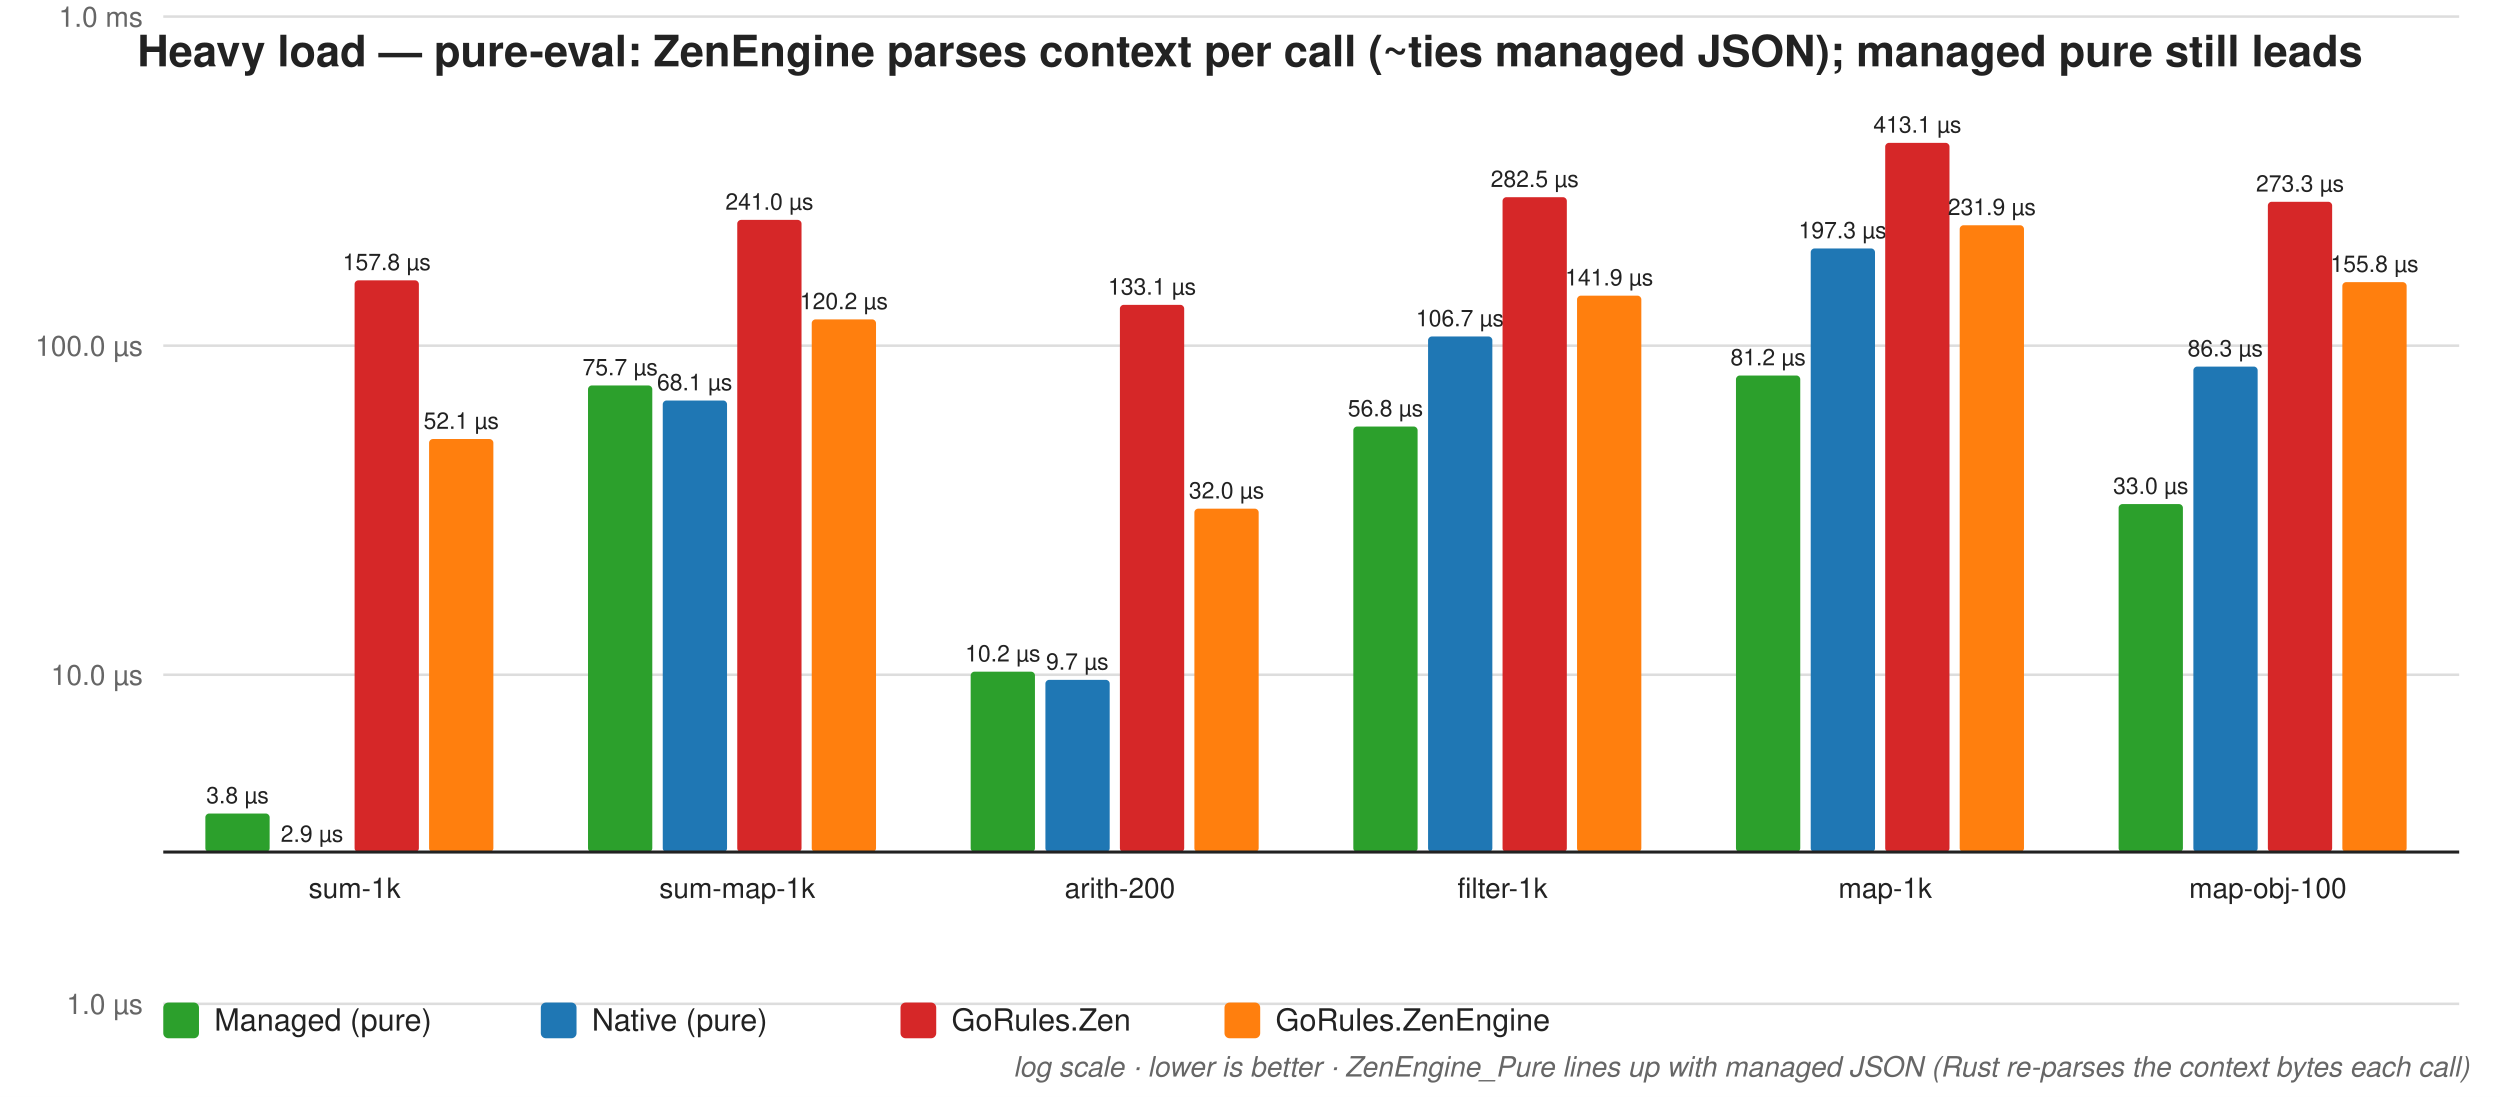
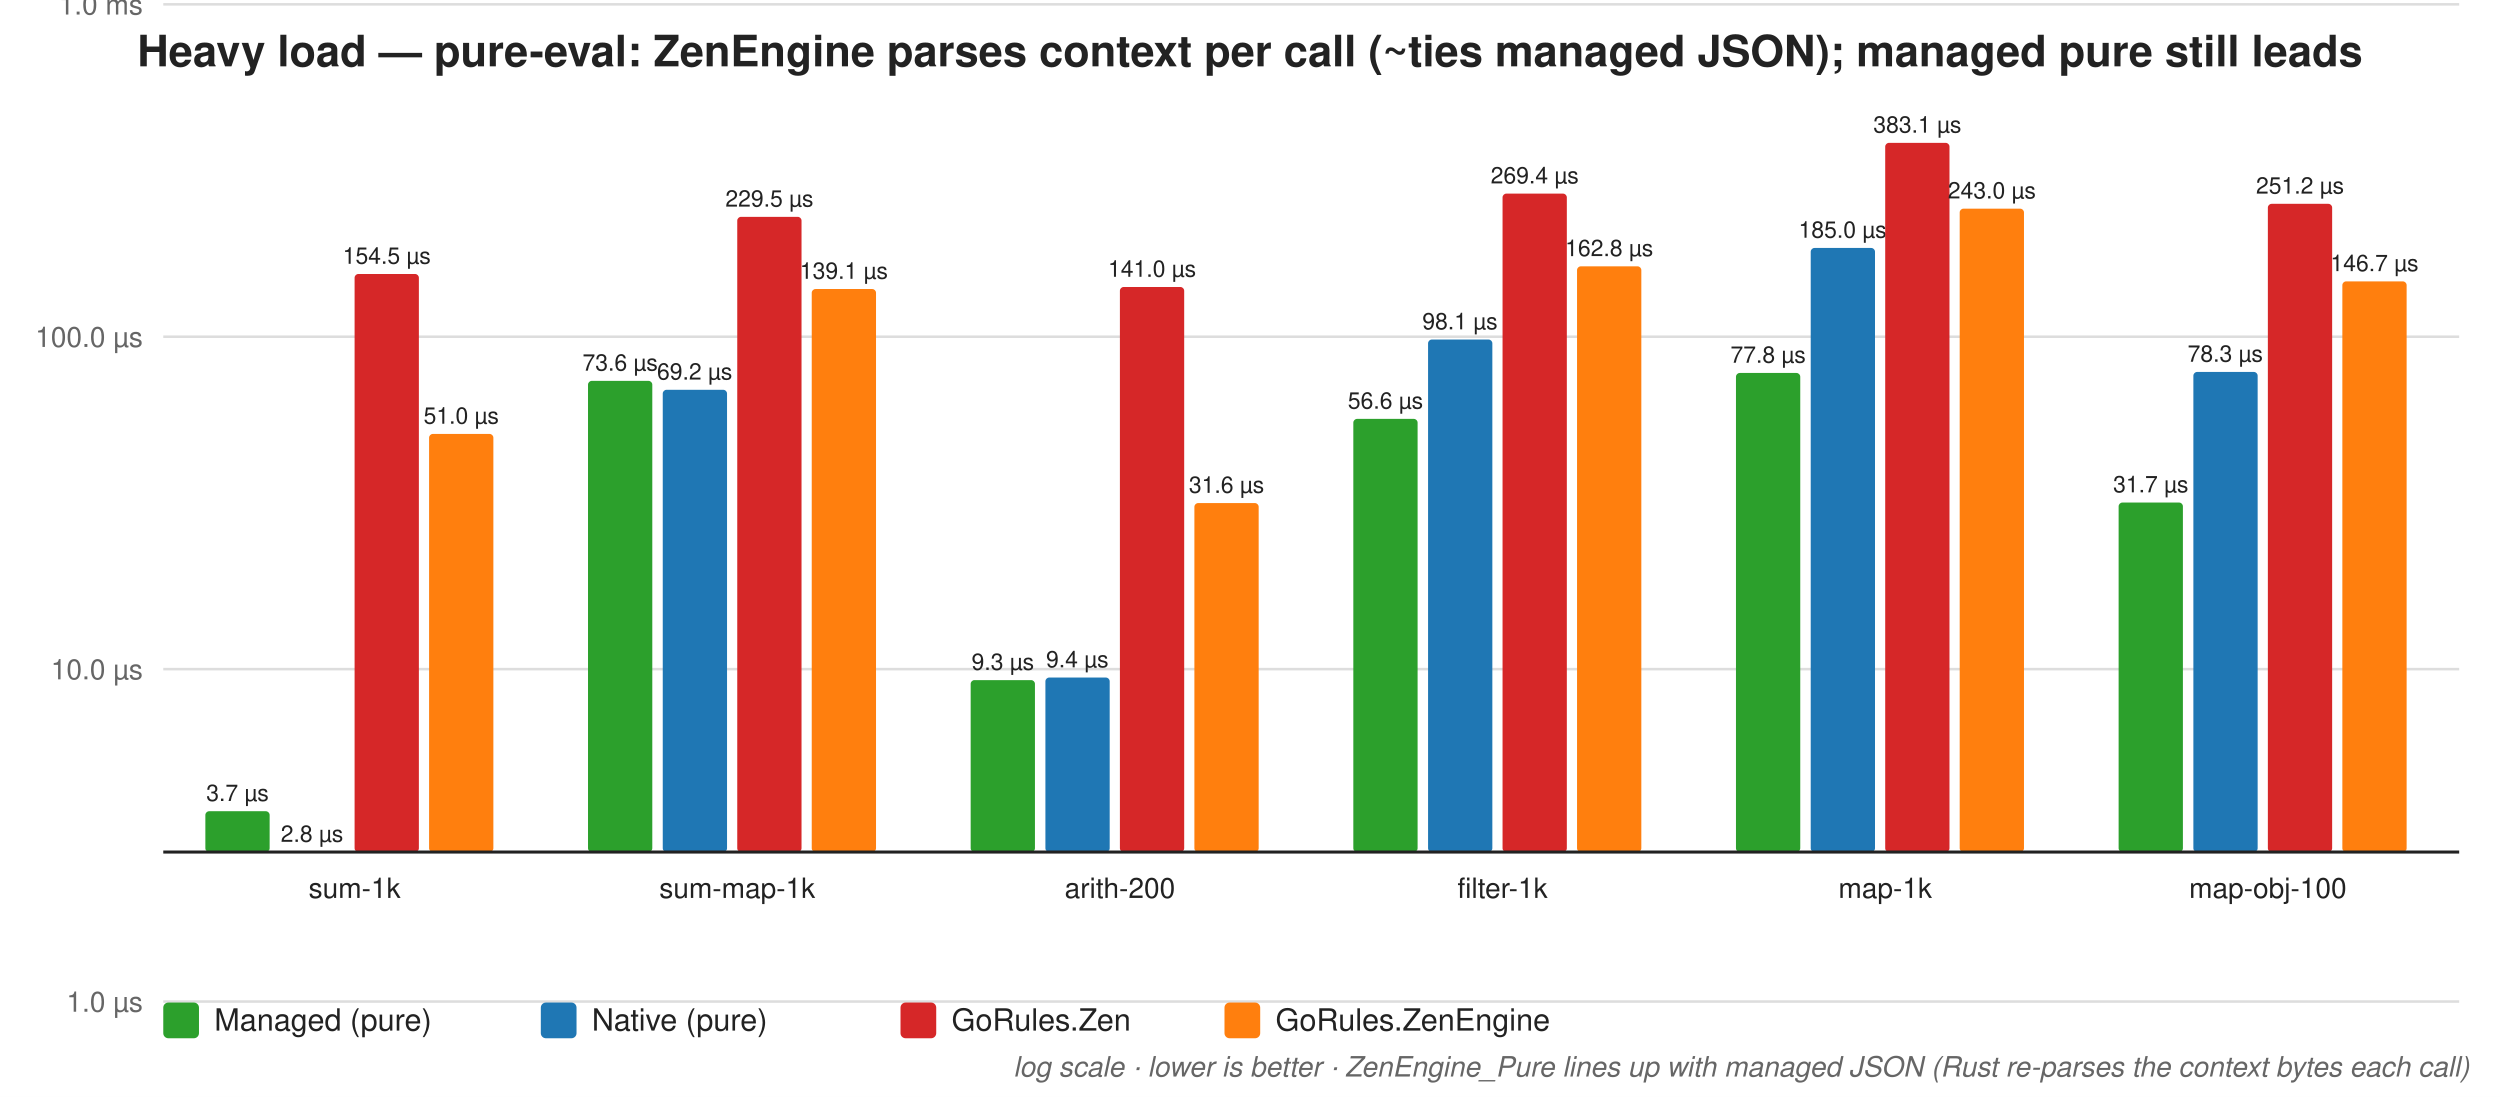
<svg xmlns="http://www.w3.org/2000/svg" width="980" height="430" viewBox="0 0 980 430" font-family="Segoe UI,Helvetica,Arial,sans-serif">
  <rect width="980" height="430" fill="#ffffff" />
  <text x="490" y="26" text-anchor="middle" font-size="17" font-weight="600" fill="#222222">Heavy load — pure-eval: ZenEngine parses context per call (~ties managed JSON); managed pure still leads</text>
-   <line x1="64" y1="393.5" x2="964" y2="393.5" stroke="#dddddd" stroke-width="1" />
-   <text x="56" y="397.5" text-anchor="end" font-size="11" fill="#666666">1.0 µs</text>
-   <line x1="64" y1="264.5" x2="964" y2="264.5" stroke="#dddddd" stroke-width="1" />
-   <text x="56" y="268.5" text-anchor="end" font-size="11" fill="#666666">10.0 µs</text>
-   <line x1="64" y1="135.5" x2="964" y2="135.5" stroke="#dddddd" stroke-width="1" />
-   <text x="56" y="139.5" text-anchor="end" font-size="11" fill="#666666">100.0 µs</text>
-   <line x1="64" y1="6.5" x2="964" y2="6.5" stroke="#dddddd" stroke-width="1" />
-   <text x="56" y="10.5" text-anchor="end" font-size="11" fill="#666666">1.0 ms</text>
-   <rect x="80.5" y="318.9" width="25.2" height="15.1" fill="#2ca02c" rx="1.5" />
-   <text x="93.1" y="314.9" text-anchor="middle" font-size="9" fill="#222222">3.8 µs</text>
+   <line x1="64" y1="392.6" x2="964" y2="392.6" stroke="#dddddd" stroke-width="1" />
+   <text x="56" y="396.6" text-anchor="end" font-size="11" fill="#666666">1.0 µs</text>
+   <line x1="64" y1="262.3" x2="964" y2="262.3" stroke="#dddddd" stroke-width="1" />
+   <text x="56" y="266.3" text-anchor="end" font-size="11" fill="#666666">10.0 µs</text>
+   <line x1="64" y1="132.0" x2="964" y2="132.0" stroke="#dddddd" stroke-width="1" />
+   <text x="56" y="136.0" text-anchor="end" font-size="11" fill="#666666">100.0 µs</text>
+   <line x1="64" y1="1.7" x2="964" y2="1.7" stroke="#dddddd" stroke-width="1" />
+   <text x="56" y="5.7" text-anchor="end" font-size="11" fill="#666666">1.0 ms</text>
+   <rect x="80.5" y="318.0" width="25.2" height="16.0" fill="#2ca02c" rx="1.5" />
+   <text x="93.1" y="314.0" text-anchor="middle" font-size="9" fill="#222222">3.7 µs</text>
  <rect x="109.8" y="334.0" width="25.2" height="0.0" fill="#1f77b4" rx="1.5" />
-   <text x="122.3" y="330.0" text-anchor="middle" font-size="9" fill="#222222">2.9 µs</text>
-   <rect x="139.0" y="109.9" width="25.2" height="224.1" fill="#d62728" rx="1.5" />
-   <text x="151.6" y="105.9" text-anchor="middle" font-size="9" fill="#222222">157.8 µs</text>
-   <rect x="168.2" y="172.1" width="25.2" height="161.9" fill="#ff7f0e" rx="1.5" />
-   <text x="180.8" y="168.1" text-anchor="middle" font-size="9" fill="#222222">52.1 µs</text>
+   <text x="122.3" y="330.0" text-anchor="middle" font-size="9" fill="#222222">2.8 µs</text>
+   <rect x="139.0" y="107.4" width="25.2" height="226.6" fill="#d62728" rx="1.5" />
+   <text x="151.6" y="103.4" text-anchor="middle" font-size="9" fill="#222222">154.5 µs</text>
+   <rect x="168.2" y="170.1" width="25.2" height="163.9" fill="#ff7f0e" rx="1.5" />
+   <text x="180.8" y="166.1" text-anchor="middle" font-size="9" fill="#222222">51.0 µs</text>
  <text x="139.0" y="352.0" text-anchor="middle" font-size="11" fill="#222222">sum-1k</text>
-   <rect x="230.5" y="151.1" width="25.2" height="182.9" fill="#2ca02c" rx="1.5" />
-   <text x="243.1" y="147.1" text-anchor="middle" font-size="9" fill="#222222">75.7 µs</text>
-   <rect x="259.8" y="157.0" width="25.2" height="177.0" fill="#1f77b4" rx="1.5" />
-   <text x="272.3" y="153.0" text-anchor="middle" font-size="9" fill="#222222">68.1 µs</text>
-   <rect x="289.0" y="86.2" width="25.2" height="247.8" fill="#d62728" rx="1.5" />
-   <text x="301.6" y="82.2" text-anchor="middle" font-size="9" fill="#222222">241.0 µs</text>
-   <rect x="318.2" y="125.2" width="25.2" height="208.8" fill="#ff7f0e" rx="1.5" />
-   <text x="330.8" y="121.2" text-anchor="middle" font-size="9" fill="#222222">120.2 µs</text>
+   <rect x="230.5" y="149.3" width="25.2" height="184.7" fill="#2ca02c" rx="1.5" />
+   <text x="243.1" y="145.3" text-anchor="middle" font-size="9" fill="#222222">73.6 µs</text>
+   <rect x="259.8" y="152.8" width="25.2" height="181.2" fill="#1f77b4" rx="1.5" />
+   <text x="272.3" y="148.8" text-anchor="middle" font-size="9" fill="#222222">69.2 µs</text>
+   <rect x="289.0" y="85.0" width="25.2" height="249.0" fill="#d62728" rx="1.5" />
+   <text x="301.6" y="81.0" text-anchor="middle" font-size="9" fill="#222222">229.5 µs</text>
+   <rect x="318.2" y="113.3" width="25.2" height="220.7" fill="#ff7f0e" rx="1.5" />
+   <text x="330.8" y="109.3" text-anchor="middle" font-size="9" fill="#222222">139.1 µs</text>
  <text x="289.0" y="352.0" text-anchor="middle" font-size="11" fill="#222222">sum-map-1k</text>
-   <rect x="380.5" y="263.3" width="25.2" height="70.7" fill="#2ca02c" rx="1.5" />
-   <text x="393.1" y="259.3" text-anchor="middle" font-size="9" fill="#222222">10.2 µs</text>
-   <rect x="409.8" y="266.5" width="25.2" height="67.5" fill="#1f77b4" rx="1.5" />
-   <text x="422.3" y="262.5" text-anchor="middle" font-size="9" fill="#222222">9.7 µs</text>
-   <rect x="439.0" y="119.5" width="25.2" height="214.5" fill="#d62728" rx="1.5" />
-   <text x="451.6" y="115.5" text-anchor="middle" font-size="9" fill="#222222">133.1 µs</text>
-   <rect x="468.2" y="199.4" width="25.2" height="134.6" fill="#ff7f0e" rx="1.5" />
-   <text x="480.8" y="195.4" text-anchor="middle" font-size="9" fill="#222222">32.0 µs</text>
+   <rect x="380.5" y="266.6" width="25.2" height="67.4" fill="#2ca02c" rx="1.5" />
+   <text x="393.1" y="262.6" text-anchor="middle" font-size="9" fill="#222222">9.3 µs</text>
+   <rect x="409.8" y="265.6" width="25.2" height="68.4" fill="#1f77b4" rx="1.5" />
+   <text x="422.3" y="261.6" text-anchor="middle" font-size="9" fill="#222222">9.4 µs</text>
+   <rect x="439.0" y="112.5" width="25.2" height="221.5" fill="#d62728" rx="1.5" />
+   <text x="451.6" y="108.5" text-anchor="middle" font-size="9" fill="#222222">141.0 µs</text>
+   <rect x="468.2" y="197.2" width="25.2" height="136.8" fill="#ff7f0e" rx="1.5" />
+   <text x="480.8" y="193.2" text-anchor="middle" font-size="9" fill="#222222">31.6 µs</text>
  <text x="439.0" y="352.0" text-anchor="middle" font-size="11" fill="#222222">arith-200</text>
-   <rect x="530.5" y="167.2" width="25.2" height="166.8" fill="#2ca02c" rx="1.5" />
-   <text x="543.1" y="163.2" text-anchor="middle" font-size="9" fill="#222222">56.8 µs</text>
-   <rect x="559.8" y="131.9" width="25.2" height="202.1" fill="#1f77b4" rx="1.5" />
-   <text x="572.3" y="127.9" text-anchor="middle" font-size="9" fill="#222222">106.7 µs</text>
-   <rect x="589.0" y="77.3" width="25.2" height="256.7" fill="#d62728" rx="1.5" />
-   <text x="601.6" y="73.3" text-anchor="middle" font-size="9" fill="#222222">282.5 µs</text>
-   <rect x="618.2" y="115.9" width="25.2" height="218.1" fill="#ff7f0e" rx="1.5" />
-   <text x="630.8" y="111.9" text-anchor="middle" font-size="9" fill="#222222">141.9 µs</text>
+   <rect x="530.5" y="164.2" width="25.2" height="169.8" fill="#2ca02c" rx="1.5" />
+   <text x="543.1" y="160.2" text-anchor="middle" font-size="9" fill="#222222">56.6 µs</text>
+   <rect x="559.8" y="133.1" width="25.2" height="200.9" fill="#1f77b4" rx="1.5" />
+   <text x="572.3" y="129.1" text-anchor="middle" font-size="9" fill="#222222">98.1 µs</text>
+   <rect x="589.0" y="75.9" width="25.2" height="258.1" fill="#d62728" rx="1.5" />
+   <text x="601.6" y="71.9" text-anchor="middle" font-size="9" fill="#222222">269.4 µs</text>
+   <rect x="618.2" y="104.4" width="25.2" height="229.6" fill="#ff7f0e" rx="1.5" />
+   <text x="630.8" y="100.4" text-anchor="middle" font-size="9" fill="#222222">162.8 µs</text>
  <text x="589.0" y="352.0" text-anchor="middle" font-size="11" fill="#222222">filter-1k</text>
-   <rect x="680.5" y="147.2" width="25.2" height="186.8" fill="#2ca02c" rx="1.5" />
-   <text x="693.1" y="143.2" text-anchor="middle" font-size="9" fill="#222222">81.2 µs</text>
-   <rect x="709.8" y="97.4" width="25.2" height="236.6" fill="#1f77b4" rx="1.5" />
-   <text x="722.3" y="93.4" text-anchor="middle" font-size="9" fill="#222222">197.3 µs</text>
+   <rect x="680.5" y="146.2" width="25.2" height="187.8" fill="#2ca02c" rx="1.5" />
+   <text x="693.1" y="142.2" text-anchor="middle" font-size="9" fill="#222222">77.8 µs</text>
+   <rect x="709.8" y="97.2" width="25.2" height="236.8" fill="#1f77b4" rx="1.5" />
+   <text x="722.3" y="93.2" text-anchor="middle" font-size="9" fill="#222222">185.0 µs</text>
  <rect x="739.0" y="56.0" width="25.2" height="278.0" fill="#d62728" rx="1.5" />
-   <text x="751.6" y="52.0" text-anchor="middle" font-size="9" fill="#222222">413.1 µs</text>
-   <rect x="768.2" y="88.3" width="25.2" height="245.7" fill="#ff7f0e" rx="1.5" />
-   <text x="780.8" y="84.3" text-anchor="middle" font-size="9" fill="#222222">231.9 µs</text>
+   <text x="751.6" y="52.0" text-anchor="middle" font-size="9" fill="#222222">383.1 µs</text>
+   <rect x="768.2" y="81.8" width="25.2" height="252.2" fill="#ff7f0e" rx="1.5" />
+   <text x="780.8" y="77.8" text-anchor="middle" font-size="9" fill="#222222">243.0 µs</text>
  <text x="739.0" y="352.0" text-anchor="middle" font-size="11" fill="#222222">map-1k</text>
-   <rect x="830.5" y="197.6" width="25.2" height="136.4" fill="#2ca02c" rx="1.5" />
-   <text x="843.1" y="193.6" text-anchor="middle" font-size="9" fill="#222222">33.0 µs</text>
-   <rect x="859.8" y="143.7" width="25.2" height="190.3" fill="#1f77b4" rx="1.5" />
-   <text x="872.3" y="139.7" text-anchor="middle" font-size="9" fill="#222222">86.3 µs</text>
-   <rect x="889.0" y="79.1" width="25.2" height="254.9" fill="#d62728" rx="1.5" />
-   <text x="901.6" y="75.1" text-anchor="middle" font-size="9" fill="#222222">273.3 µs</text>
-   <rect x="918.2" y="110.6" width="25.2" height="223.4" fill="#ff7f0e" rx="1.5" />
-   <text x="930.8" y="106.6" text-anchor="middle" font-size="9" fill="#222222">155.8 µs</text>
+   <rect x="830.5" y="197.0" width="25.2" height="137.0" fill="#2ca02c" rx="1.5" />
+   <text x="843.1" y="193.0" text-anchor="middle" font-size="9" fill="#222222">31.7 µs</text>
+   <rect x="859.8" y="145.8" width="25.2" height="188.2" fill="#1f77b4" rx="1.5" />
+   <text x="872.3" y="141.8" text-anchor="middle" font-size="9" fill="#222222">78.3 µs</text>
+   <rect x="889.0" y="79.9" width="25.2" height="254.1" fill="#d62728" rx="1.5" />
+   <text x="901.6" y="75.9" text-anchor="middle" font-size="9" fill="#222222">251.2 µs</text>
+   <rect x="918.2" y="110.3" width="25.2" height="223.7" fill="#ff7f0e" rx="1.5" />
+   <text x="930.8" y="106.3" text-anchor="middle" font-size="9" fill="#222222">146.7 µs</text>
  <text x="889.0" y="352.0" text-anchor="middle" font-size="11" fill="#222222">map-obj-100</text>
  <line x1="64" y1="334" x2="964" y2="334" stroke="#222222" stroke-width="1.2" />
  <rect x="64" y="393" width="14" height="14" fill="#2ca02c" rx="2" />
  <text x="84" y="404" font-size="12" fill="#222222">Managed (pure)</text>
  <rect x="212" y="393" width="14" height="14" fill="#1f77b4" rx="2" />
  <text x="232" y="404" font-size="12" fill="#222222">Native (pure)</text>
  <rect x="353" y="393" width="14" height="14" fill="#d62728" rx="2" />
  <text x="373" y="404" font-size="12" fill="#222222">GoRules.Zen</text>
  <rect x="480" y="393" width="14" height="14" fill="#ff7f0e" rx="2" />
  <text x="500" y="404" font-size="12" fill="#222222">GoRules.ZenEngine</text>
  <text x="968" y="422" text-anchor="end" font-size="11" font-style="italic" fill="#666666">log scale · lower is better · ZenEngine_Pure lines up with managed JSON (Rust re-parses the context bytes each call)</text>
</svg>
